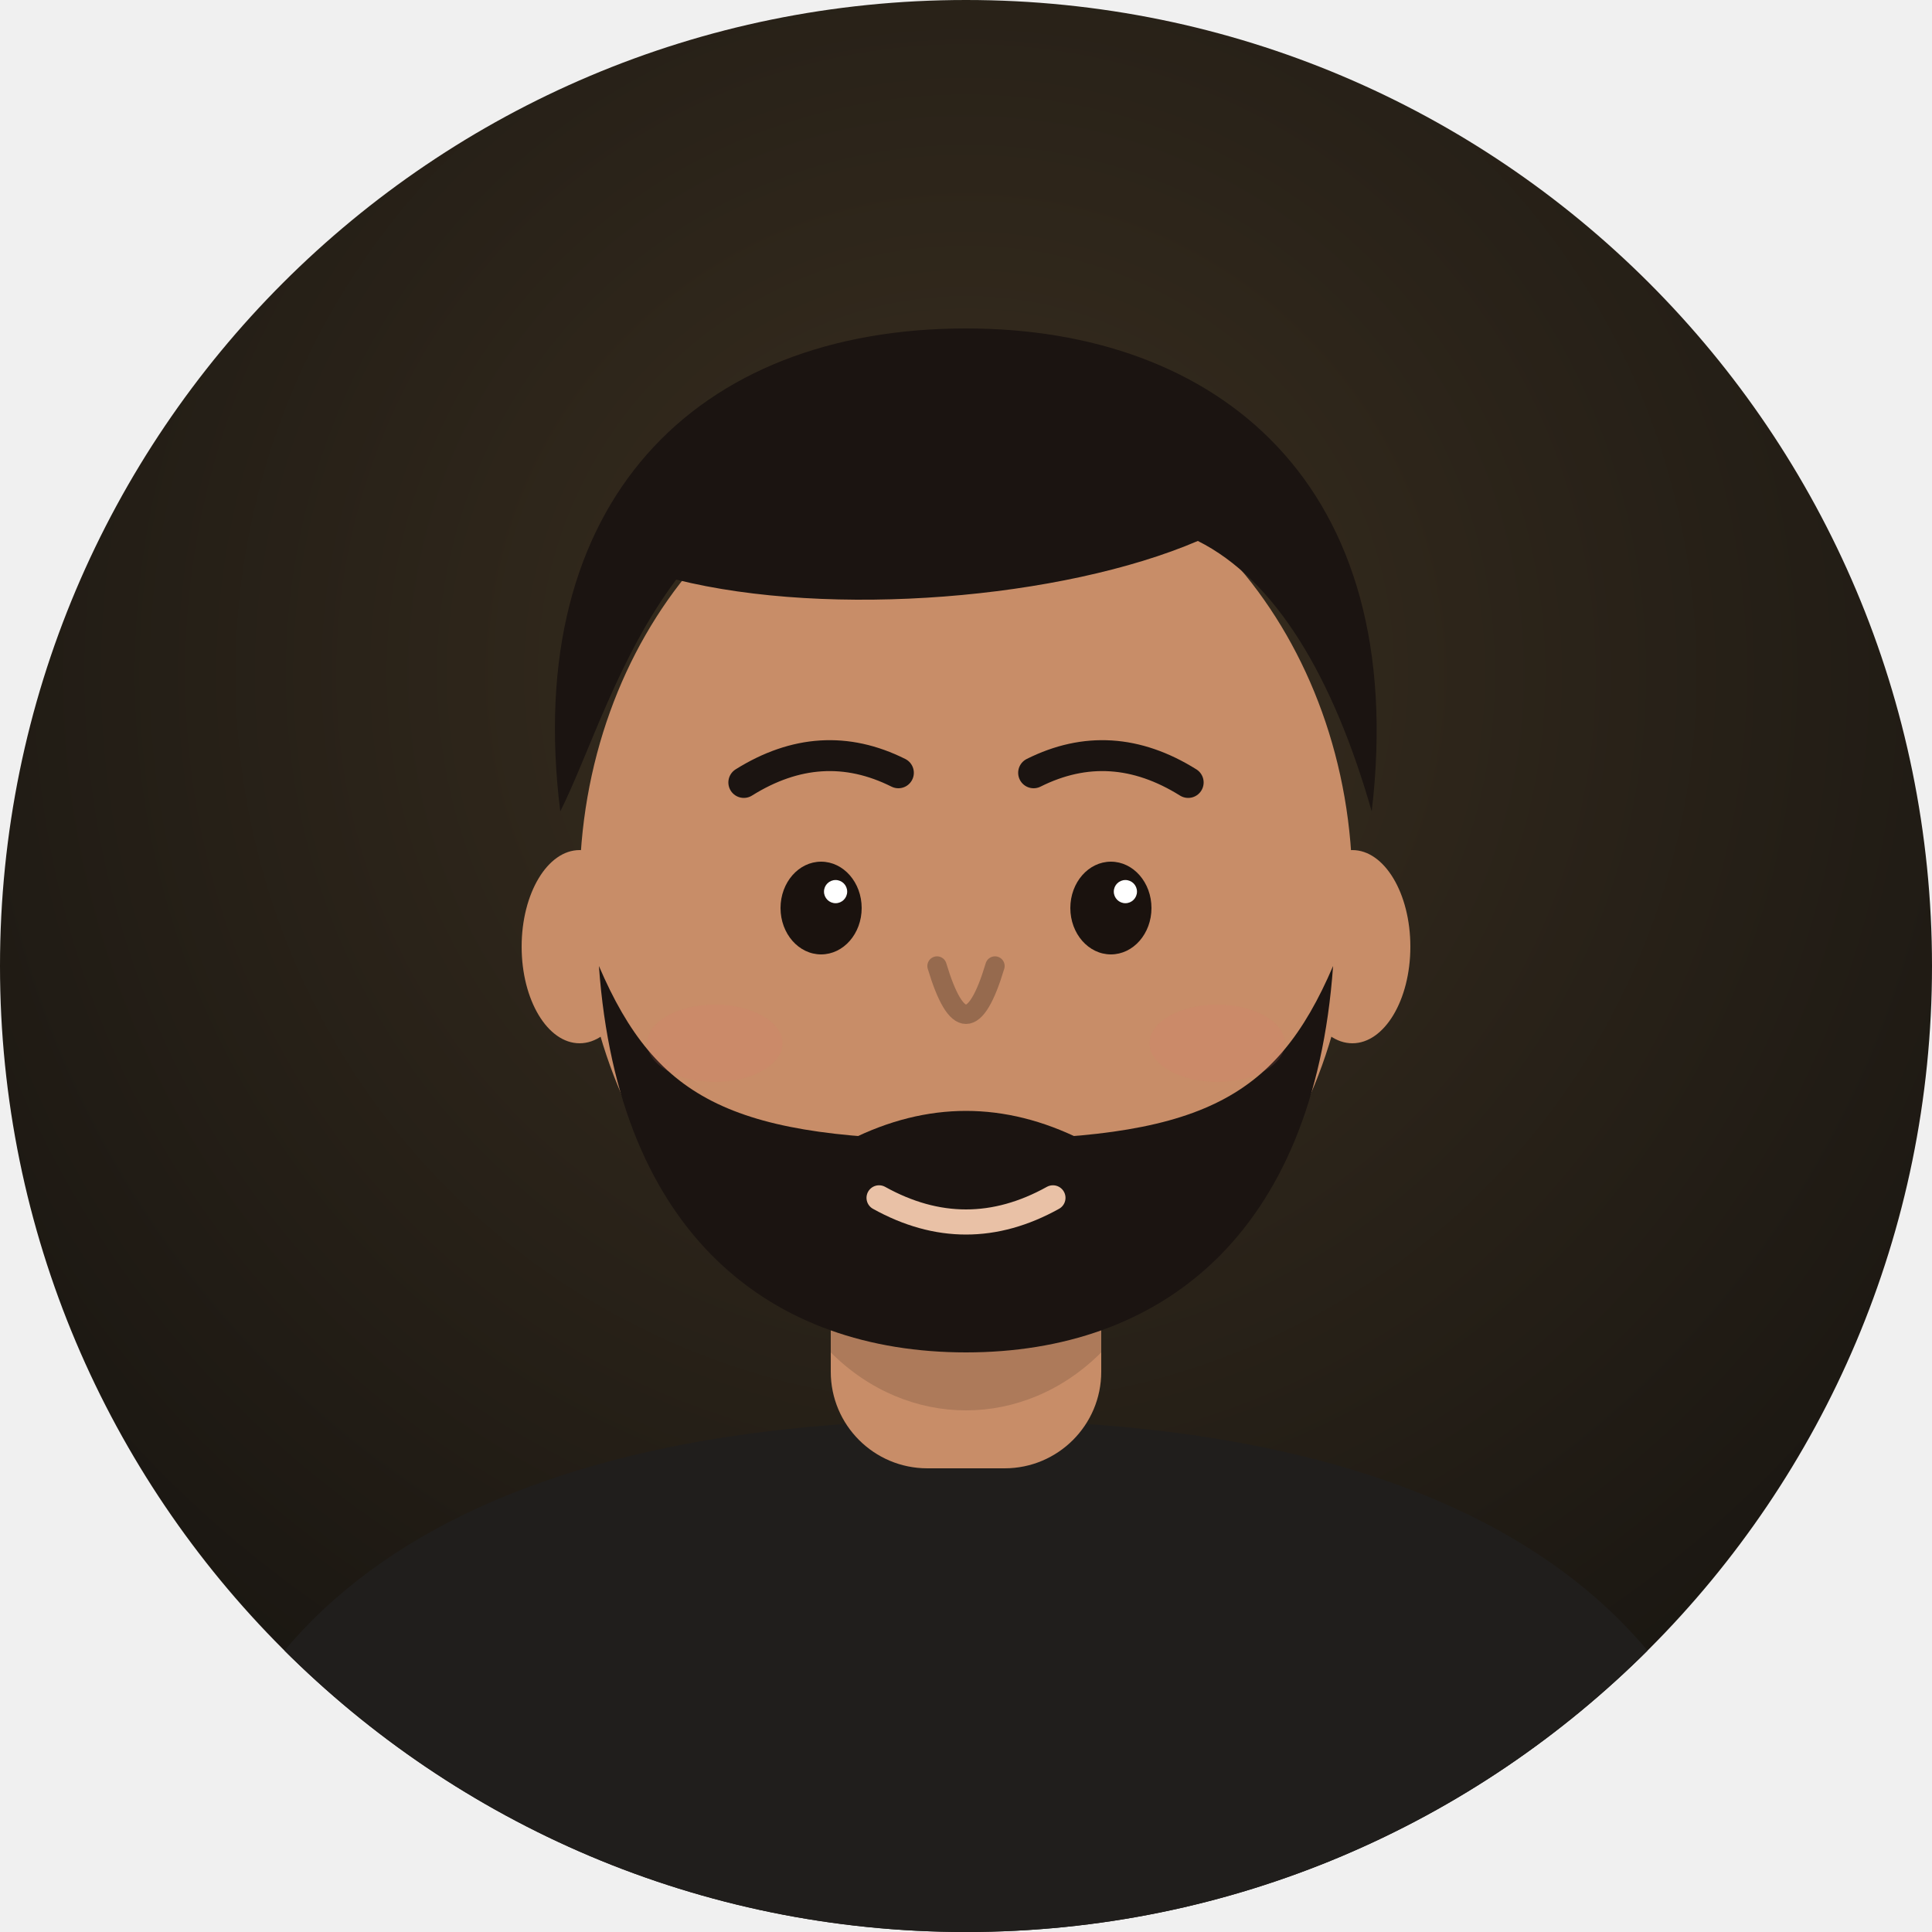
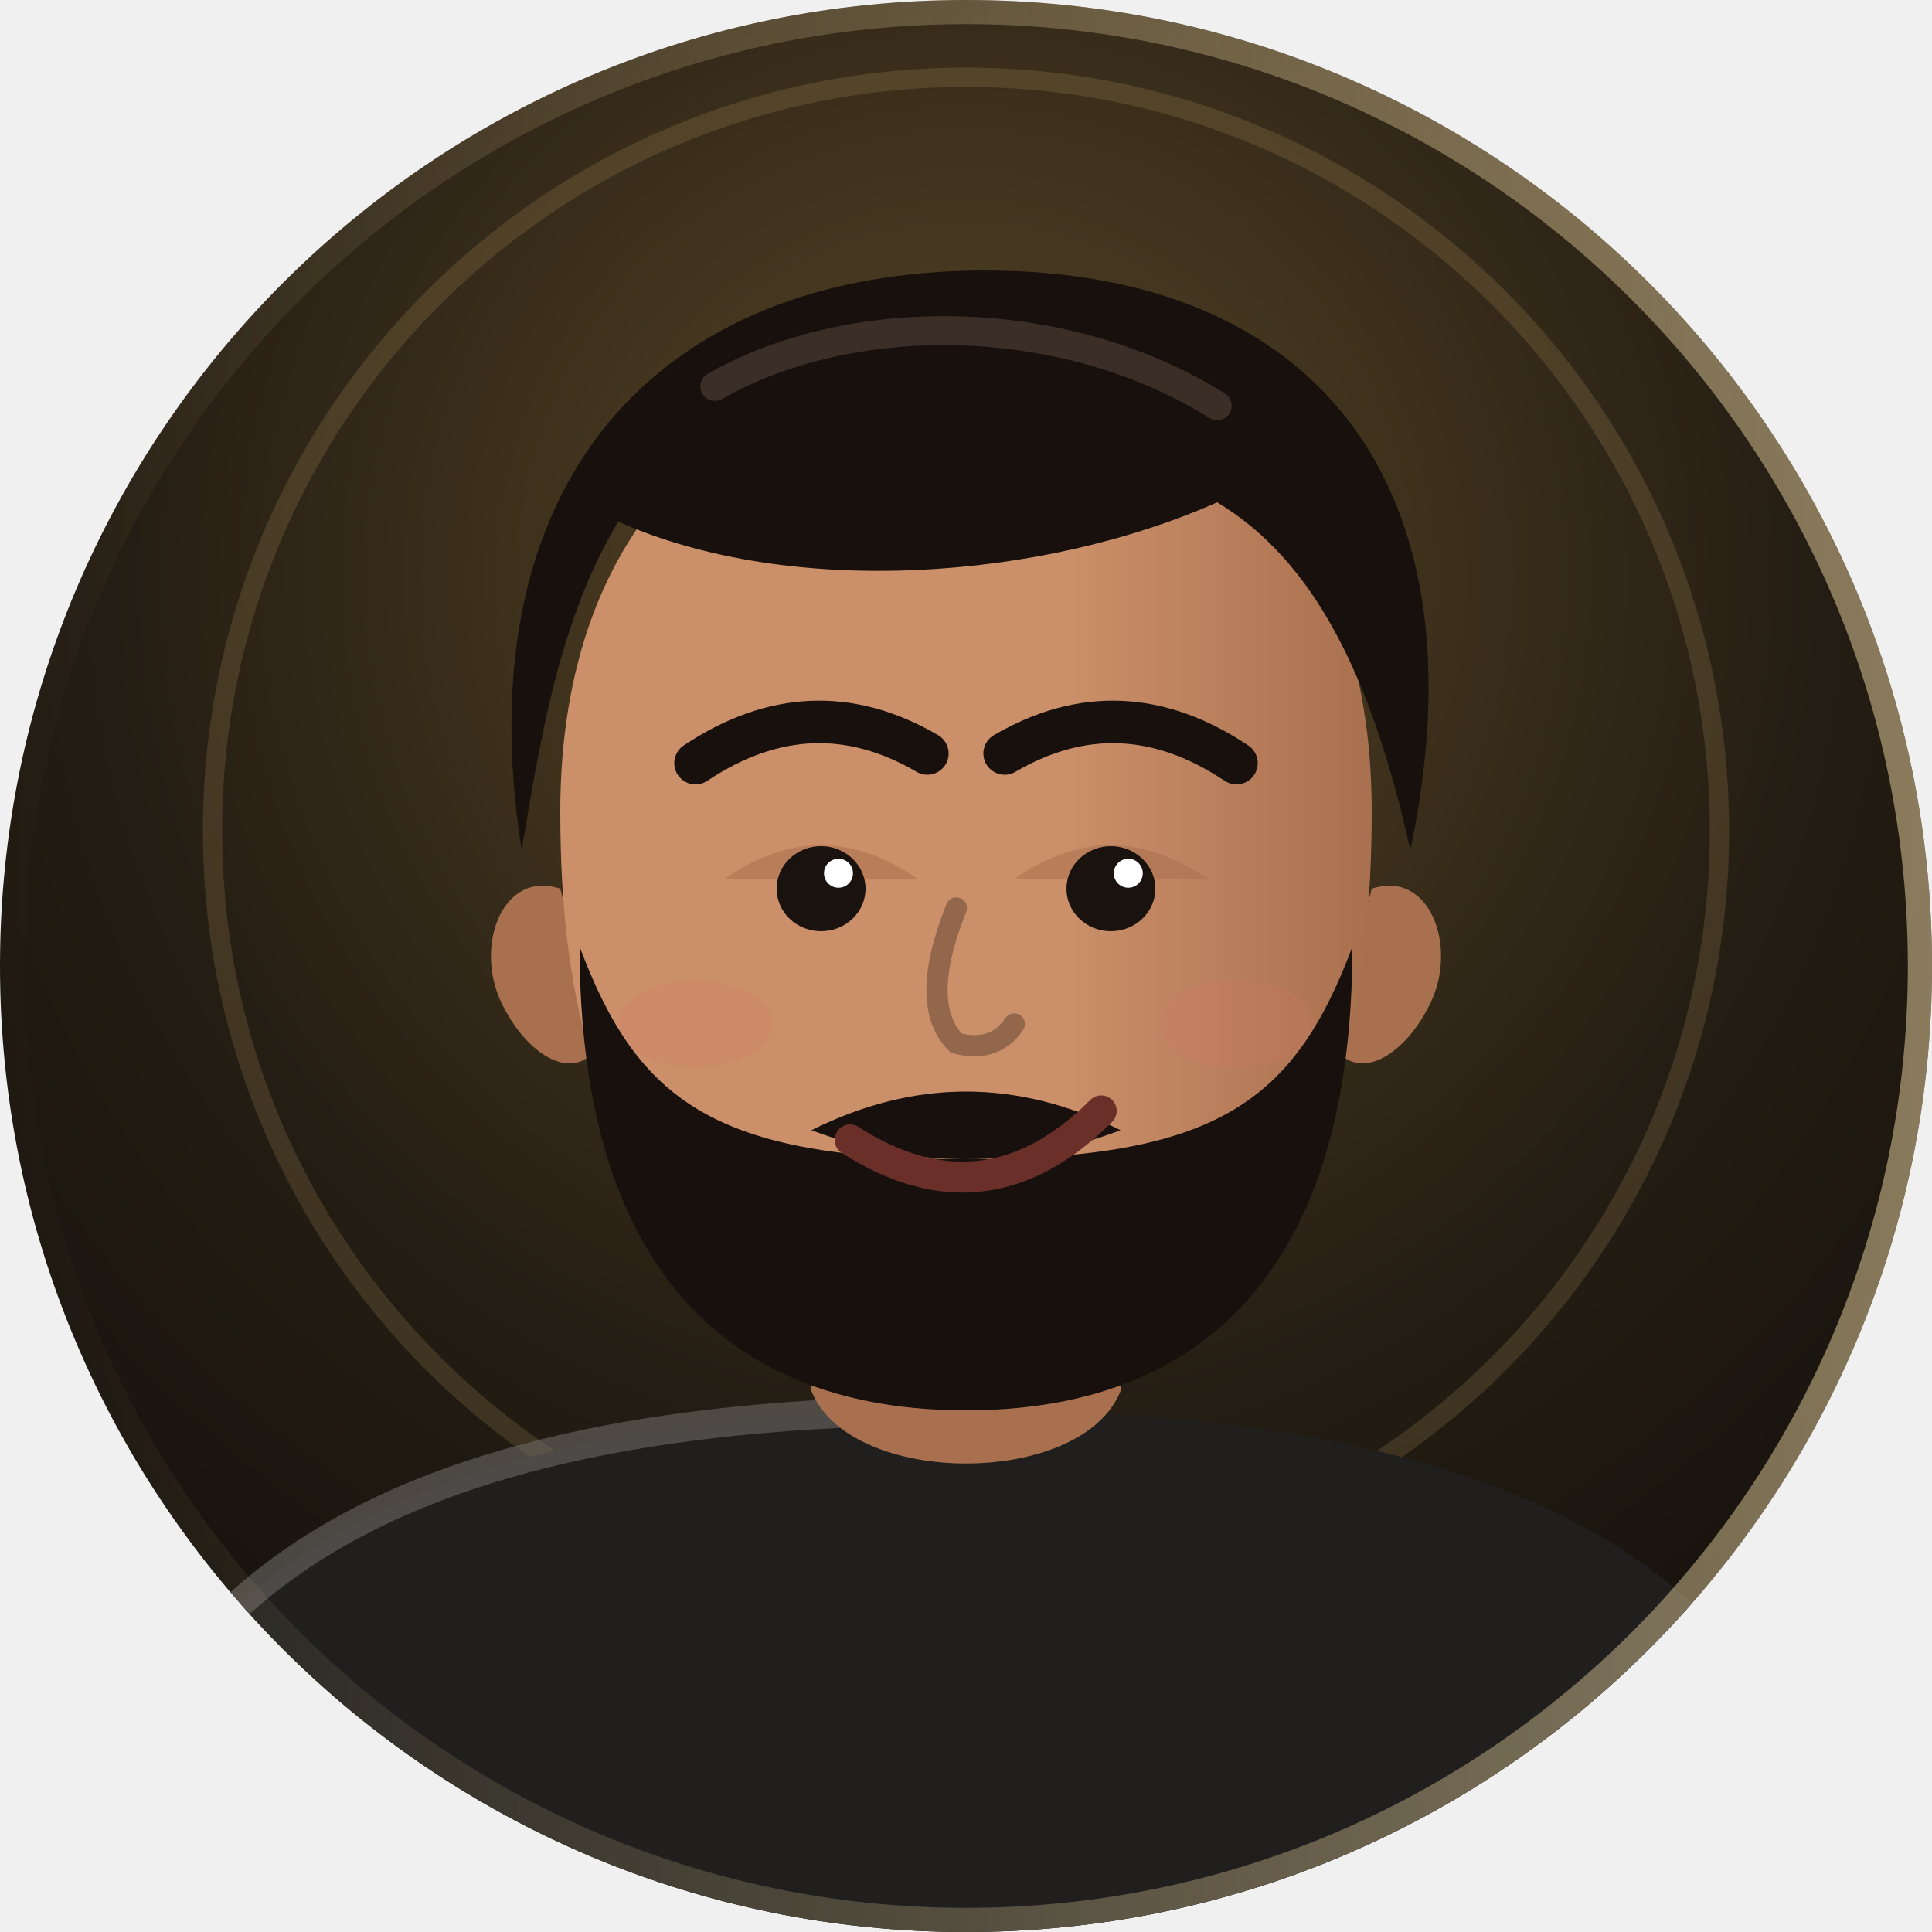
<svg xmlns="http://www.w3.org/2000/svg" viewBox="0 0 200 200" role="img">
  <defs>
-     <radialGradient id="bg" cx="50%" cy="35%" r="75%">
-       <stop offset="0" stop-color="#3a2f20" />
-       <stop offset="1" stop-color="#14120f" />
+     <radialGradient id="bg" cx="50%" cy="30%" r="80%">
+       <stop offset="0" stop-color="#5a4727" />
+       <stop offset=".55" stop-color="#241d13" />
+       <stop offset="1" stop-color="#0f0d0a" />
    </radialGradient>
+     <linearGradient id="rim" x1="0" y1="0" x2="1" y2="0">
+       <stop offset="0" stop-color="#e2cc9b" stop-opacity=".0" />
+       <stop offset="1" stop-color="#e2cc9b" stop-opacity=".55" />
+     </linearGradient>
+     <linearGradient id="fs" x1="0" y1="0" x2="1" y2="0">
+       <stop offset="0" stop-color="#cb8f69" />
+       <stop offset=".62" stop-color="#cb8f69" />
+       <stop offset="1" stop-color="#a9704f" />
+     </linearGradient>
    <clipPath id="c">
      <circle cx="100" cy="100" r="100" />
    </clipPath>
  </defs>
  <g clip-path="url(#c)">
    <rect width="200" height="200" fill="url(#bg)" />
-     <path d="M18 205c0-38 30-58 82-58s82 20 82 58z" fill="#201e1c" />
-     <rect x="86" y="118" width="28" height="34" rx="10" fill="#c88d68" />
-     <path d="M86 140c8 8 20 8 28 0v-10h-28z" fill="#000" opacity=".14" />
-     <ellipse cx="60" cy="98" rx="6" ry="10" fill="#c88d68" />
-     <ellipse cx="140" cy="98" rx="6" ry="10" fill="#c88d68" />
-     <ellipse cx="100" cy="92" rx="40" ry="47" fill="#c88d68" />
-     <path d="M58 84C54 52 72 34 100 34c26 0 46 16 42 50-4-14-10-24-18-28-14 6-38 8-54 4-6 8-9 18-12 24z" fill="#1b1411" />
-     <path d="M62 100c2 28 18 40 38 40s36-12 38-40c-6 14-14 18-38 18s-32-4-38-18z" fill="#1b1411" />
-     <path d="M88 118q12-6 24 0q-12 5-24 0z" fill="#1b1411" />
-     <path d="M77 81q8-5 16-1M107 80q8-4 16 1" fill="none" stroke="#1b1411" stroke-width="3.2" stroke-linecap="round" />
-     <path d="M91 124q9 5 18 0" fill="none" stroke="#e9c1a6" stroke-width="2.6" stroke-linecap="round" />
-     <ellipse cx="85" cy="94" rx="4.2" ry="4.8" fill="#1a120e" />
-     <ellipse cx="115" cy="94" rx="4.2" ry="4.8" fill="#1a120e" />
-     <circle cx="86.5" cy="92.3" r="1.2" fill="#fff" />
-     <circle cx="116.5" cy="92.3" r="1.2" fill="#fff" />
-     <path d="M97 100q3 10 6 0" fill="none" stroke="#000" stroke-opacity=".25" stroke-width="2" stroke-linecap="round" />
-     <ellipse cx="74" cy="108" rx="7" ry="4" fill="#d9776a" opacity=".16" />
-     <ellipse cx="126" cy="108" rx="7" ry="4" fill="#d9776a" opacity=".16" />
+     <circle cx="100" cy="86" r="78" fill="none" stroke="#c9a96e" stroke-opacity=".18" stroke-width="2" />
+     <path d="M6 208c4-44 34-62 94-62s90 18 94 62z" fill="#201f1d" />
+     <path d="M6 208c4-44 34-62 94-62" fill="none" stroke="#6a6862" stroke-width="3" opacity=".6" />
+     <path d="M84 112h32v32c-4 10-28 10-32 0z" fill="#a9704f" />
+     <path d="M84 132q16 12 32 0v-8q-16 10-32 0z" fill="#000" opacity=".18" />
+     <path d="M58 92c-6-2-9 6-6 12s8 8 10 4z" fill="#a9704f" />
+     <path d="M142 92c6-2 9 6 6 12s-8 8-10 4z" fill="#a9704f" />
+     <path d="M58 84c0-30 18-46 42-46s42 16 42 46c0 20-4 32-12 42-8 10-18 16-30 16s-22-6-30-16c-8-10-12-22-12-42z" fill="url(#fs)" />
+     <path d="M54 88C48 50 68 28 102 28c34 0 52 22 44 60-4-18-10-30-20-36-18 8-44 10-62 2-6 10-8 22-10 34z" fill="#17100d" />
+     <path d="M74 40c14-8 36-8 52 2" fill="none" stroke="#4a3a32" stroke-width="3" opacity=".7" stroke-linecap="round" />
+     <path d="M72 79q12-8 24-1M104 78q12-7 24 1" fill="none" stroke="#17100d" stroke-width="4.4" stroke-linecap="round" />
+     <path d="M75 91q10-7 20 0" fill="#a9704f" opacity=".55" />
+     <path d="M105 91q10-7 20 0" fill="#a9704f" opacity=".55" />
+     <ellipse cx="85" cy="92" rx="4.6" ry="4.4" fill="#1a120e" />
+     <ellipse cx="115" cy="92" rx="4.6" ry="4.4" fill="#1a120e" />
+     <circle cx="86.8" cy="90.4" r="1.5" fill="#fff" />
+     <circle cx="116.8" cy="90.4" r="1.5" fill="#fff" />
+     <path d="M99 94q-4 10 0 14q4 1 6-2" fill="none" stroke="#000" stroke-opacity=".28" stroke-width="2.2" stroke-linecap="round" />
+     <ellipse cx="72" cy="106" rx="8" ry="4.5" fill="#d9776a" opacity=".18" />
+     <ellipse cx="128" cy="106" rx="8" ry="4.5" fill="#d9776a" opacity=".18" />
+     <path d="M60 98c0 34 16 48 40 48s40-14 40-48c-6 16-14 22-40 22S66 114 60 98z" fill="#17100d" />
+     <path d="M84 117q16-8 32 0q-16 6-32 0z" fill="#17100d" />
+     <path d="M88 118q14 9 26-3" fill="none" stroke="#6b2f2a" stroke-width="3.2" stroke-linecap="round" />
+     <path d="M88 118q14 9 26-3" fill="none" stroke="#fff" stroke-opacity=".0" />
+     <circle cx="100" cy="100" r="99" fill="none" stroke="url(#rim)" stroke-width="3" />
  </g>
</svg>
